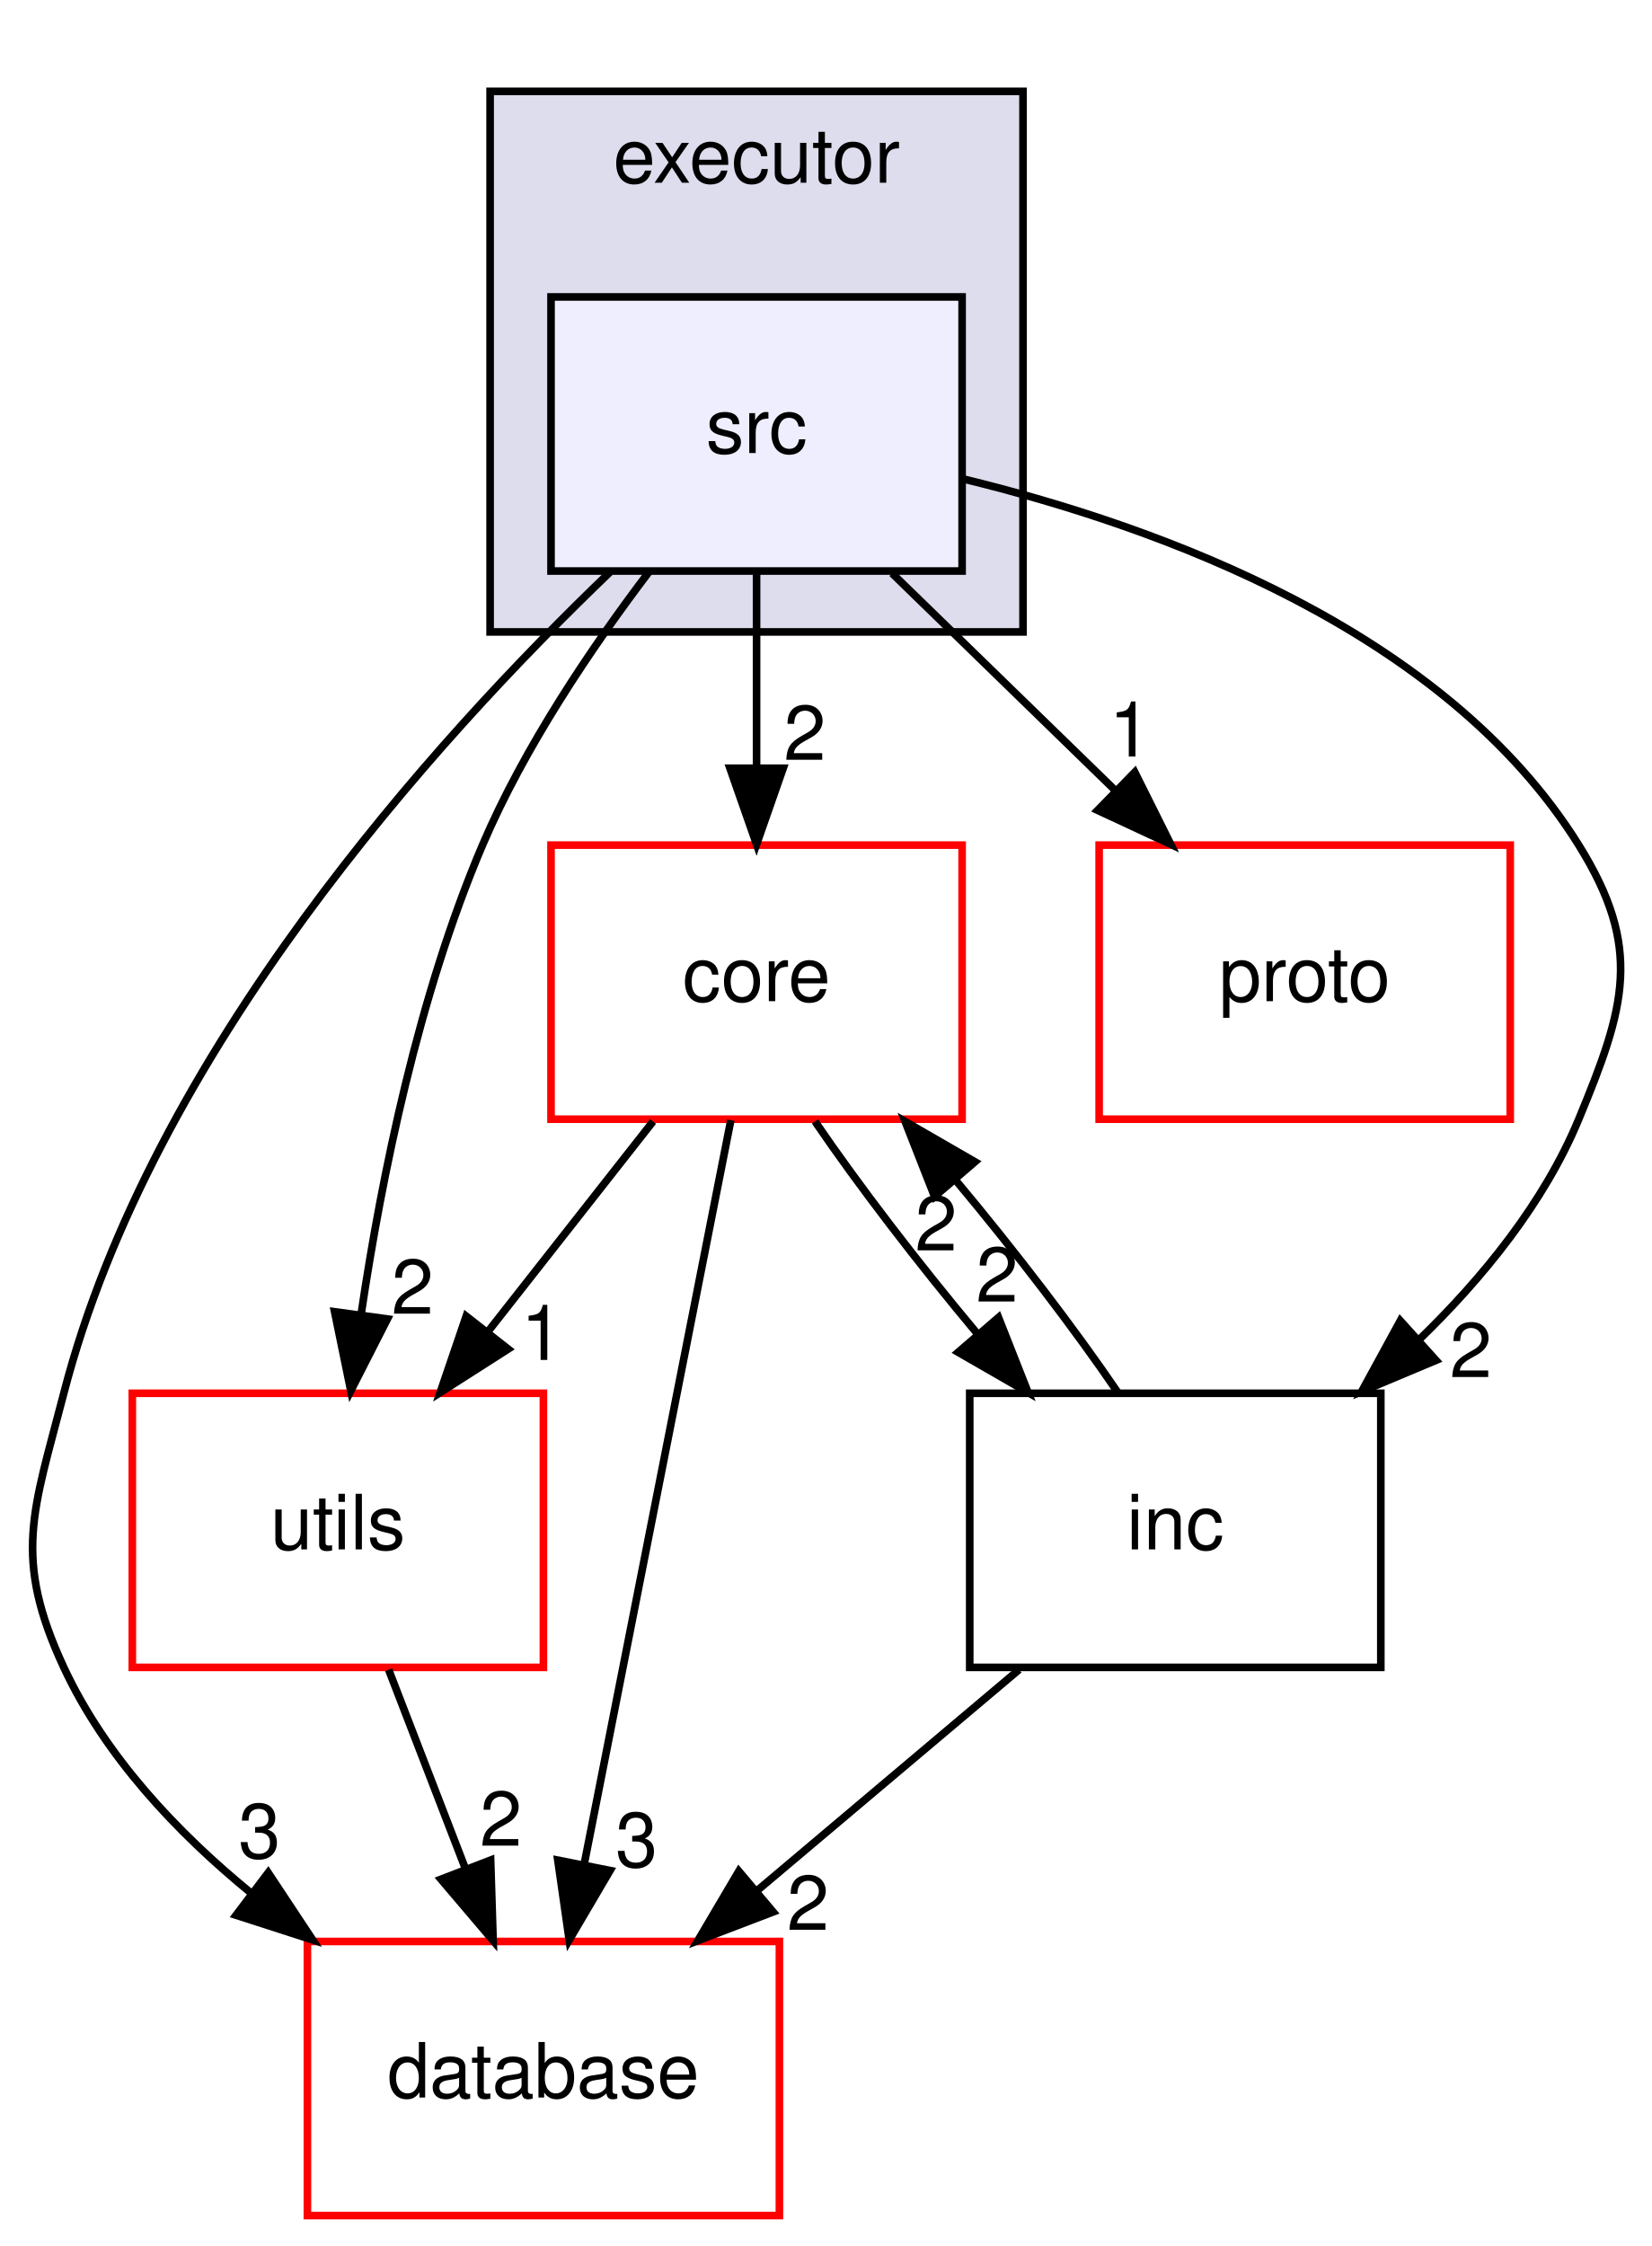
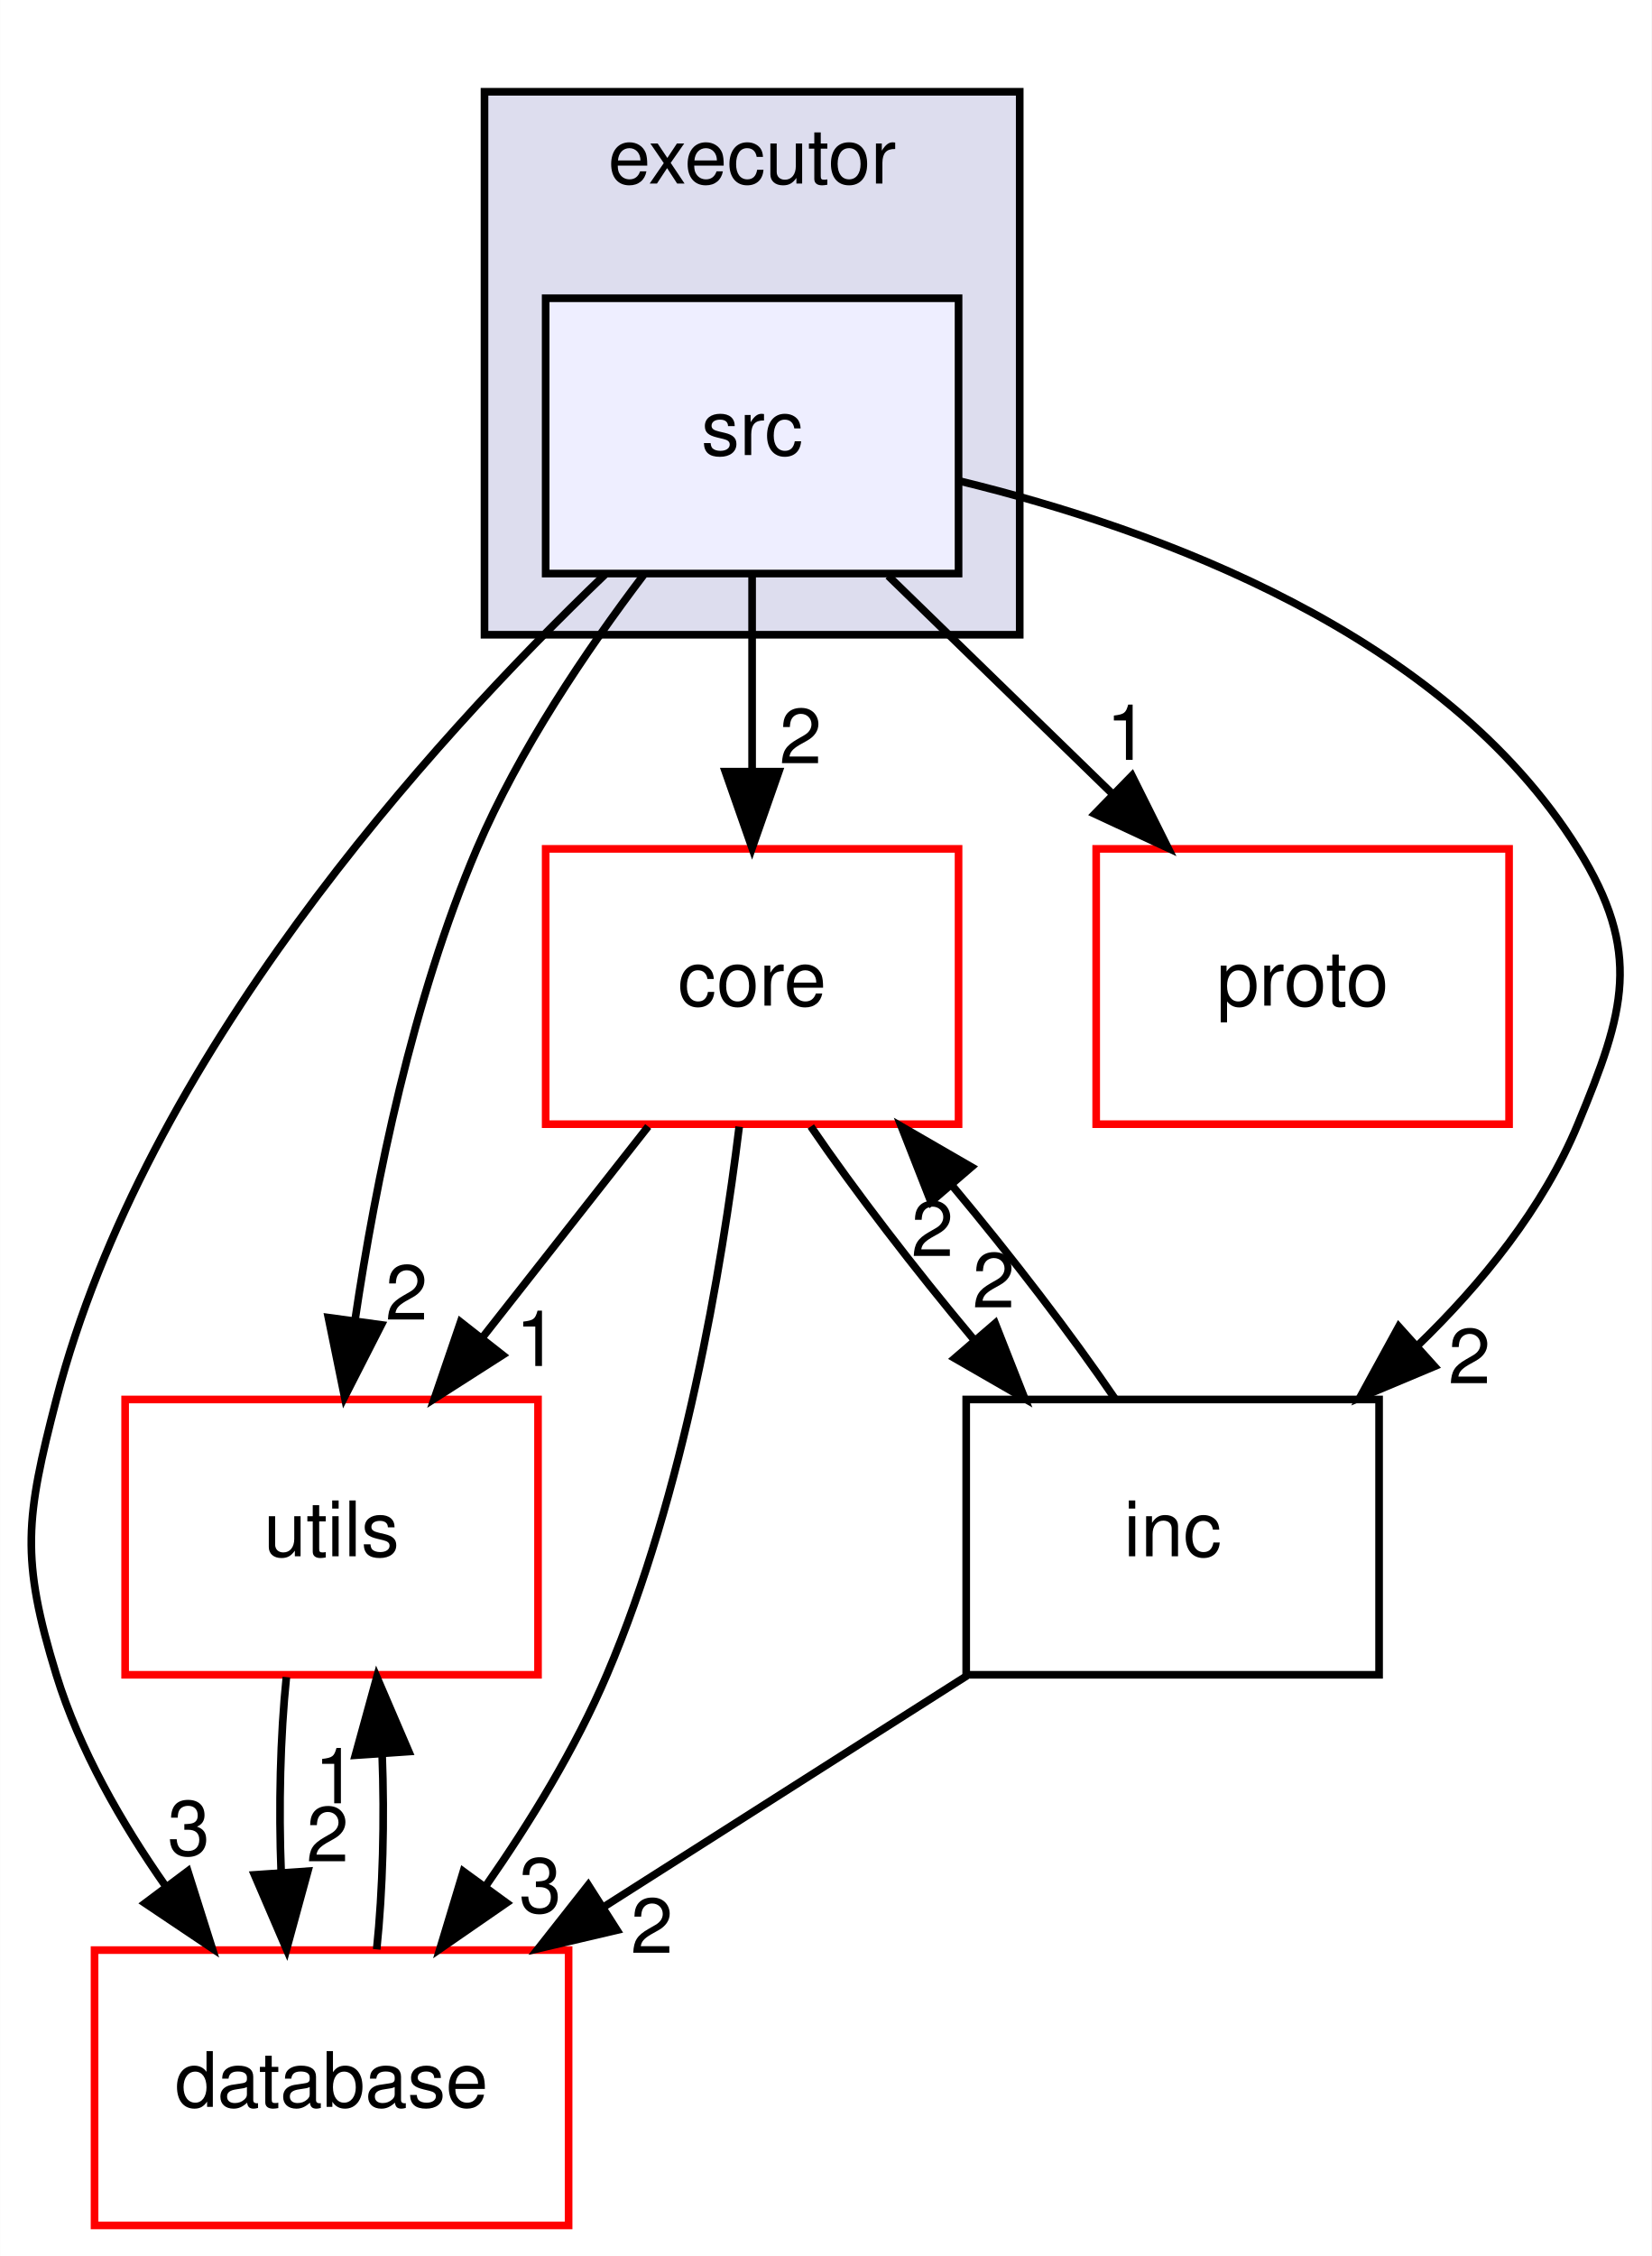
- <svg xmlns="http://www.w3.org/2000/svg" xmlns:xlink="http://www.w3.org/1999/xlink" width="217pt" height="295pt" viewBox="0.00 0.00 217.00 295.00">
+ <svg xmlns="http://www.w3.org/2000/svg" xmlns:xlink="http://www.w3.org/1999/xlink" width="216pt" height="295pt" viewBox="0.00 0.00 215.97 295.00">
  <g id="graph0" class="graph" transform="scale(1 1) rotate(0) translate(4 291)">
-     <polygon fill="white" stroke="transparent" points="-4,4 -4,-291 213,-291 213,4 -4,4" />
+     <polygon fill="white" stroke="transparent" points="-4,4 -4,-291 211.97,-291 211.97,4 -4,4" />
    <g id="clust1" class="cluster">
      <g id="a_clust1">
        <a xlink:href="dir_d6b47c55c117061889082b3039c4cfaf.html" target="_top" xlink:title="executor">
-           <polygon fill="#ddddee" stroke="black" points="60.38,-208 60.38,-279 130.38,-279 130.38,-208 60.38,-208" />
-           <text text-anchor="middle" x="95.38" y="-267" font-family="Helvetica,sans-Serif" font-size="10.00">executor</text>
+           <polygon fill="#ddddee" stroke="black" points="59.35,-208 59.35,-279 129.35,-279 129.35,-208 59.35,-208" />
+           <text text-anchor="middle" x="94.35" y="-267" font-family="Helvetica,sans-Serif" font-size="10.00">executor</text>
        </a>
      </g>
    </g>
    <g id="node1" class="node">
      <g id="a_node1">
        <a xlink:href="dir_01bb488ba2da569494bd6323304f0767.html" target="_top" xlink:title="src">
-           <polygon fill="#eeeeff" stroke="black" points="122.38,-252 68.38,-252 68.38,-216 122.38,-216 122.38,-252" />
-           <text text-anchor="middle" x="95.38" y="-231.5" font-family="Helvetica,sans-Serif" font-size="10.00">src</text>
+           <polygon fill="#eeeeff" stroke="black" points="121.35,-252 67.35,-252 67.35,-216 121.35,-216 121.35,-252" />
+           <text text-anchor="middle" x="94.35" y="-231.5" font-family="Helvetica,sans-Serif" font-size="10.00">src</text>
        </a>
      </g>
    </g>
    <g id="node2" class="node">
      <g id="a_node2">
        <a xlink:href="dir_f08c1ffadff6e9e08f49766ff6ac3753.html" target="_top" xlink:title="utils">
-           <polygon fill="white" stroke="red" points="67.38,-108 13.38,-108 13.38,-72 67.38,-72 67.38,-108" />
-           <text text-anchor="middle" x="40.38" y="-87.5" font-family="Helvetica,sans-Serif" font-size="10.00">utils</text>
+           <polygon fill="white" stroke="red" points="66.35,-108 12.35,-108 12.35,-72 66.35,-72 66.35,-108" />
+           <text text-anchor="middle" x="39.35" y="-87.5" font-family="Helvetica,sans-Serif" font-size="10.00">utils</text>
        </a>
      </g>
    </g>
-     <g id="edge7" class="edge">
-       <path fill="none" stroke="black" d="M81.22,-215.85C73.69,-205.93 64.88,-192.89 59.38,-180 50.97,-160.29 46.13,-136.49 43.45,-118.46" />
-       <polygon fill="black" stroke="black" points="46.89,-117.76 42.08,-108.33 39.95,-118.71 46.89,-117.76" />
-       <g id="a_edge7-headlabel">
+     <g id="edge8" class="edge">
+       <path fill="none" stroke="black" d="M80.19,-215.85C72.66,-205.93 63.86,-192.89 58.35,-180 49.94,-160.29 45.11,-136.49 42.43,-118.46" />
+       <polygon fill="black" stroke="black" points="45.86,-117.76 41.05,-108.33 38.93,-118.71 45.86,-117.76" />
+       <g id="a_edge8-headlabel">
        <a xlink:href="dir_000017_000021.html" target="_top" xlink:title="2">
-           <text text-anchor="middle" x="50.19" y="-118.44" font-family="Helvetica,sans-Serif" font-size="10.00">2</text>
+           <text text-anchor="middle" x="49.16" y="-118.44" font-family="Helvetica,sans-Serif" font-size="10.00">2</text>
        </a>
      </g>
    </g>
    <g id="node3" class="node">
      <g id="a_node3">
        <a xlink:href="dir_f8c6f0679b123304d35aae1bb0e284fb.html" target="_top" xlink:title="database">
-           <polygon fill="white" stroke="red" points="98.38,-36 36.38,-36 36.38,0 98.38,0 98.38,-36" />
-           <text text-anchor="middle" x="67.38" y="-15.5" font-family="Helvetica,sans-Serif" font-size="10.00">database</text>
+           <polygon fill="white" stroke="red" points="70.35,-36 8.35,-36 8.35,0 70.35,0 70.35,-36" />
+           <text text-anchor="middle" x="39.35" y="-15.5" font-family="Helvetica,sans-Serif" font-size="10.00">database</text>
        </a>
      </g>
    </g>
-     <g id="edge8" class="edge">
-       <path fill="none" stroke="black" d="M76.16,-215.89C53.06,-193.76 15.96,-152.69 4.38,-108 0.37,-92.51 -2.37,-86.51 4.38,-72 9.81,-60.34 19.2,-50.34 29.1,-42.26" />
-       <polygon fill="black" stroke="black" points="31.23,-45.03 37.08,-36.2 27,-39.45 31.23,-45.03" />
-       <g id="a_edge8-headlabel">
+     <g id="edge9" class="edge">
+       <path fill="none" stroke="black" d="M75.13,-215.89C52.03,-193.76 14.94,-152.69 3.35,-108 -0.66,-92.51 -1.35,-87.29 3.35,-72 6.36,-62.22 11.86,-52.62 17.67,-44.33" />
+       <polygon fill="black" stroke="black" points="20.55,-46.33 23.74,-36.23 14.95,-42.13 20.55,-46.33" />
+       <g id="a_edge9-headlabel">
        <a xlink:href="dir_000017_000010.html" target="_top" xlink:title="3">
-           <text text-anchor="middle" x="30.09" y="-46.96" font-family="Helvetica,sans-Serif" font-size="10.00">3</text>
+           <text text-anchor="middle" x="20.67" y="-48.41" font-family="Helvetica,sans-Serif" font-size="10.00">3</text>
        </a>
      </g>
    </g>
    <g id="node4" class="node">
      <g id="a_node4">
        <a xlink:href="dir_521dc20e1c32dad3a389d870e90503a0.html" target="_top" xlink:title="core">
-           <polygon fill="white" stroke="red" points="122.38,-180 68.38,-180 68.38,-144 122.38,-144 122.38,-180" />
-           <text text-anchor="middle" x="95.38" y="-159.5" font-family="Helvetica,sans-Serif" font-size="10.00">core</text>
+           <polygon fill="white" stroke="red" points="121.35,-180 67.35,-180 67.35,-144 121.35,-144 121.35,-180" />
+           <text text-anchor="middle" x="94.35" y="-159.5" font-family="Helvetica,sans-Serif" font-size="10.00">core</text>
        </a>
      </g>
    </g>
-     <g id="edge9" class="edge">
-       <path fill="none" stroke="black" d="M95.38,-215.7C95.38,-207.98 95.38,-198.71 95.38,-190.11" />
-       <polygon fill="black" stroke="black" points="98.88,-190.1 95.38,-180.1 91.88,-190.1 98.88,-190.1" />
-       <g id="a_edge9-headlabel">
+     <g id="edge10" class="edge">
+       <path fill="none" stroke="black" d="M94.35,-215.7C94.35,-207.98 94.35,-198.71 94.35,-190.11" />
+       <polygon fill="black" stroke="black" points="97.85,-190.1 94.35,-180.1 90.85,-190.1 97.85,-190.1" />
+       <g id="a_edge10-headlabel">
        <a xlink:href="dir_000017_000007.html" target="_top" xlink:title="2">
-           <text text-anchor="middle" x="101.72" y="-191.2" font-family="Helvetica,sans-Serif" font-size="10.00">2</text>
+           <text text-anchor="middle" x="100.69" y="-191.2" font-family="Helvetica,sans-Serif" font-size="10.00">2</text>
        </a>
      </g>
    </g>
    <g id="node5" class="node">
      <g id="a_node5">
        <a xlink:href="dir_6934992e9a368eaba336ecc6a1d98046.html" target="_top" xlink:title="proto">
-           <polygon fill="white" stroke="red" points="194.38,-180 140.38,-180 140.38,-144 194.38,-144 194.38,-180" />
-           <text text-anchor="middle" x="167.38" y="-159.5" font-family="Helvetica,sans-Serif" font-size="10.00">proto</text>
+           <polygon fill="white" stroke="red" points="193.35,-180 139.35,-180 139.35,-144 193.35,-144 193.35,-180" />
+           <text text-anchor="middle" x="166.35" y="-159.5" font-family="Helvetica,sans-Serif" font-size="10.00">proto</text>
        </a>
      </g>
    </g>
-     <g id="edge10" class="edge">
-       <path fill="none" stroke="black" d="M113.18,-215.7C121.98,-207.14 132.76,-196.66 142.38,-187.3" />
-       <polygon fill="black" stroke="black" points="145.06,-189.58 149.79,-180.1 140.18,-184.57 145.06,-189.58" />
-       <g id="a_edge10-headlabel">
+     <g id="edge11" class="edge">
+       <path fill="none" stroke="black" d="M112.15,-215.7C120.96,-207.14 131.74,-196.66 141.36,-187.3" />
+       <polygon fill="black" stroke="black" points="144.03,-189.58 148.76,-180.1 139.15,-184.57 144.03,-189.58" />
+       <g id="a_edge11-headlabel">
        <a xlink:href="dir_000017_000015.html" target="_top" xlink:title="1">
-           <text text-anchor="middle" x="144.46" y="-191.63" font-family="Helvetica,sans-Serif" font-size="10.00">1</text>
+           <text text-anchor="middle" x="143.43" y="-191.63" font-family="Helvetica,sans-Serif" font-size="10.00">1</text>
        </a>
      </g>
    </g>
    <g id="node6" class="node">
      <g id="a_node6">
        <a xlink:href="dir_0e2b23df43e6599042525cfec0ad0bb8.html" target="_top" xlink:title="inc">
-           <polygon fill="none" stroke="black" points="177.38,-108 123.38,-108 123.38,-72 177.38,-72 177.38,-108" />
-           <text text-anchor="middle" x="150.38" y="-87.5" font-family="Helvetica,sans-Serif" font-size="10.00">inc</text>
+           <polygon fill="none" stroke="black" points="176.35,-108 122.35,-108 122.35,-72 176.35,-72 176.35,-108" />
+           <text text-anchor="middle" x="149.35" y="-87.5" font-family="Helvetica,sans-Serif" font-size="10.00">inc</text>
        </a>
      </g>
    </g>
-     <g id="edge11" class="edge">
-       <path fill="none" stroke="black" d="M122.58,-228.08C148.41,-221.8 185.82,-208.18 203.38,-180 211.84,-166.42 209.5,-158.78 203.38,-144 198.83,-133.03 190.79,-123.14 182.33,-114.96" />
-       <polygon fill="black" stroke="black" points="184.63,-112.33 174.86,-108.23 179.94,-117.53 184.63,-112.33" />
-       <g id="a_edge11-headlabel">
+     <g id="edge12" class="edge">
+       <path fill="none" stroke="black" d="M121.56,-228.08C147.38,-221.8 184.79,-208.18 202.35,-180 210.82,-166.42 208.48,-158.78 202.35,-144 197.81,-133.03 189.77,-123.14 181.3,-114.96" />
+       <polygon fill="black" stroke="black" points="183.6,-112.33 173.83,-108.23 178.92,-117.53 183.6,-112.33" />
+       <g id="a_edge12-headlabel">
        <a xlink:href="dir_000017_000014.html" target="_top" xlink:title="2">
-           <text text-anchor="middle" x="189.2" y="-110.12" font-family="Helvetica,sans-Serif" font-size="10.00">2</text>
+           <text text-anchor="middle" x="188.17" y="-110.12" font-family="Helvetica,sans-Serif" font-size="10.00">2</text>
        </a>
      </g>
    </g>
    <g id="edge1" class="edge">
-       <path fill="none" stroke="black" d="M47.05,-71.7C50.09,-63.81 53.76,-54.3 57.14,-45.55" />
-       <polygon fill="black" stroke="black" points="60.45,-46.69 60.78,-36.1 53.92,-44.17 60.45,-46.69" />
+       <path fill="none" stroke="black" d="M33.44,-71.7C32.64,-63.98 32.42,-54.71 32.76,-46.11" />
+       <polygon fill="black" stroke="black" points="36.25,-46.32 33.46,-36.1 29.27,-45.84 36.25,-46.32" />
      <g id="a_edge1-headlabel">
        <a xlink:href="dir_000021_000010.html" target="_top" xlink:title="2">
-           <text text-anchor="middle" x="61.8" y="-48.57" font-family="Helvetica,sans-Serif" font-size="10.00">2</text>
+           <text text-anchor="middle" x="38.83" y="-47.61" font-family="Helvetica,sans-Serif" font-size="10.00">2</text>
        </a>
      </g>
    </g>
    <g id="edge2" class="edge">
-       <path fill="none" stroke="black" d="M81.78,-143.7C75.26,-135.39 67.31,-125.28 60.13,-116.14" />
-       <polygon fill="black" stroke="black" points="62.75,-113.81 53.82,-108.1 57.24,-118.13 62.75,-113.81" />
+       <path fill="none" stroke="black" d="M45.25,-36.1C46.06,-43.79 46.29,-53.05 45.96,-61.67" />
+       <polygon fill="black" stroke="black" points="42.46,-61.48 45.27,-71.7 49.45,-61.96 42.46,-61.48" />
      <g id="a_edge2-headlabel">
-         <a xlink:href="dir_000007_000021.html" target="_top" xlink:title="1">
-           <text text-anchor="middle" x="67.2" y="-112.38" font-family="Helvetica,sans-Serif" font-size="10.00">1</text>
+         <a xlink:href="dir_000010_000021.html" target="_top" xlink:title="1">
+           <text text-anchor="middle" x="39.88" y="-55.2" font-family="Helvetica,sans-Serif" font-size="10.00">1</text>
        </a>
      </g>
    </g>
    <g id="edge3" class="edge">
-       <path fill="none" stroke="black" d="M92,-143.87C87.21,-119.56 78.39,-74.82 72.71,-46.01" />
-       <polygon fill="black" stroke="black" points="76.14,-45.32 70.77,-36.19 69.27,-46.68 76.14,-45.32" />
+       <path fill="none" stroke="black" d="M80.76,-143.7C74.23,-135.39 66.29,-125.28 59.11,-116.14" />
+       <polygon fill="black" stroke="black" points="61.72,-113.81 52.79,-108.1 56.22,-118.13 61.72,-113.81" />
      <g id="a_edge3-headlabel">
-         <a xlink:href="dir_000007_000010.html" target="_top" xlink:title="3">
-           <text text-anchor="middle" x="79.62" y="-45.8" font-family="Helvetica,sans-Serif" font-size="10.00">3</text>
+         <a xlink:href="dir_000007_000021.html" target="_top" xlink:title="1">
+           <text text-anchor="middle" x="66.18" y="-112.38" font-family="Helvetica,sans-Serif" font-size="10.00">1</text>
        </a>
      </g>
    </g>
    <g id="edge4" class="edge">
-       <path fill="none" stroke="black" d="M103.06,-143.7C108.79,-135.3 116.64,-125.07 124.35,-115.86" />
-       <polygon fill="black" stroke="black" points="127.16,-117.96 131.05,-108.1 121.86,-113.39 127.16,-117.96" />
+       <path fill="none" stroke="black" d="M92.66,-143.67C90.4,-125.29 85.47,-95.69 75.35,-72 71.27,-62.43 65.37,-52.78 59.52,-44.39" />
+       <polygon fill="black" stroke="black" points="62.23,-42.17 53.52,-36.15 56.58,-46.29 62.23,-42.17" />
      <g id="a_edge4-headlabel">
-         <a xlink:href="dir_000007_000014.html" target="_top" xlink:title="2">
-           <text text-anchor="middle" x="126.97" y="-120.04" font-family="Helvetica,sans-Serif" font-size="10.00">2</text>
+         <a xlink:href="dir_000007_000010.html" target="_top" xlink:title="3">
+           <text text-anchor="middle" x="66.65" y="-40.91" font-family="Helvetica,sans-Serif" font-size="10.00">3</text>
        </a>
      </g>
    </g>
    <g id="edge5" class="edge">
-       <path fill="none" stroke="black" d="M129.86,-71.7C119.51,-62.97 106.79,-52.24 95.54,-42.75" />
-       <polygon fill="black" stroke="black" points="97.56,-39.88 87.66,-36.1 93.05,-45.23 97.56,-39.88" />
+       <path fill="none" stroke="black" d="M102.03,-143.7C107.76,-135.3 115.61,-125.07 123.33,-115.86" />
+       <polygon fill="black" stroke="black" points="126.14,-117.96 130.02,-108.1 120.84,-113.39 126.14,-117.96" />
      <g id="a_edge5-headlabel">
-         <a xlink:href="dir_000014_000010.html" target="_top" xlink:title="2">
-           <text text-anchor="middle" x="102.14" y="-37.52" font-family="Helvetica,sans-Serif" font-size="10.00">2</text>
+         <a xlink:href="dir_000007_000014.html" target="_top" xlink:title="2">
+           <text text-anchor="middle" x="125.94" y="-120.04" font-family="Helvetica,sans-Serif" font-size="10.00">2</text>
        </a>
      </g>
    </g>
    <g id="edge6" class="edge">
-       <path fill="none" stroke="black" d="M142.84,-108.1C137.14,-116.47 129.31,-126.69 121.59,-135.92" />
-       <polygon fill="black" stroke="black" points="118.76,-133.84 114.89,-143.7 124.07,-138.4 118.76,-133.84" />
+       <path fill="none" stroke="black" d="M122.45,-71.88C108.2,-62.81 90.51,-51.55 75.12,-41.76" />
+       <polygon fill="black" stroke="black" points="76.68,-38.61 66.37,-36.19 72.92,-44.51 76.68,-38.61" />
      <g id="a_edge6-headlabel">
+         <a xlink:href="dir_000014_000010.html" target="_top" xlink:title="2">
+           <text text-anchor="middle" x="81.24" y="-35.64" font-family="Helvetica,sans-Serif" font-size="10.00">2</text>
+         </a>
+       </g>
+     </g>
+     <g id="edge7" class="edge">
+       <path fill="none" stroke="black" d="M141.81,-108.1C136.12,-116.47 128.28,-126.69 120.56,-135.92" />
+       <polygon fill="black" stroke="black" points="117.74,-133.84 113.87,-143.7 123.04,-138.4 117.74,-133.84" />
+       <g id="a_edge7-headlabel">
        <a xlink:href="dir_000014_000007.html" target="_top" xlink:title="2">
-           <text text-anchor="middle" x="118.96" y="-126.76" font-family="Helvetica,sans-Serif" font-size="10.00">2</text>
+           <text text-anchor="middle" x="117.93" y="-126.76" font-family="Helvetica,sans-Serif" font-size="10.00">2</text>
        </a>
      </g>
    </g>
  </g>
</svg>
